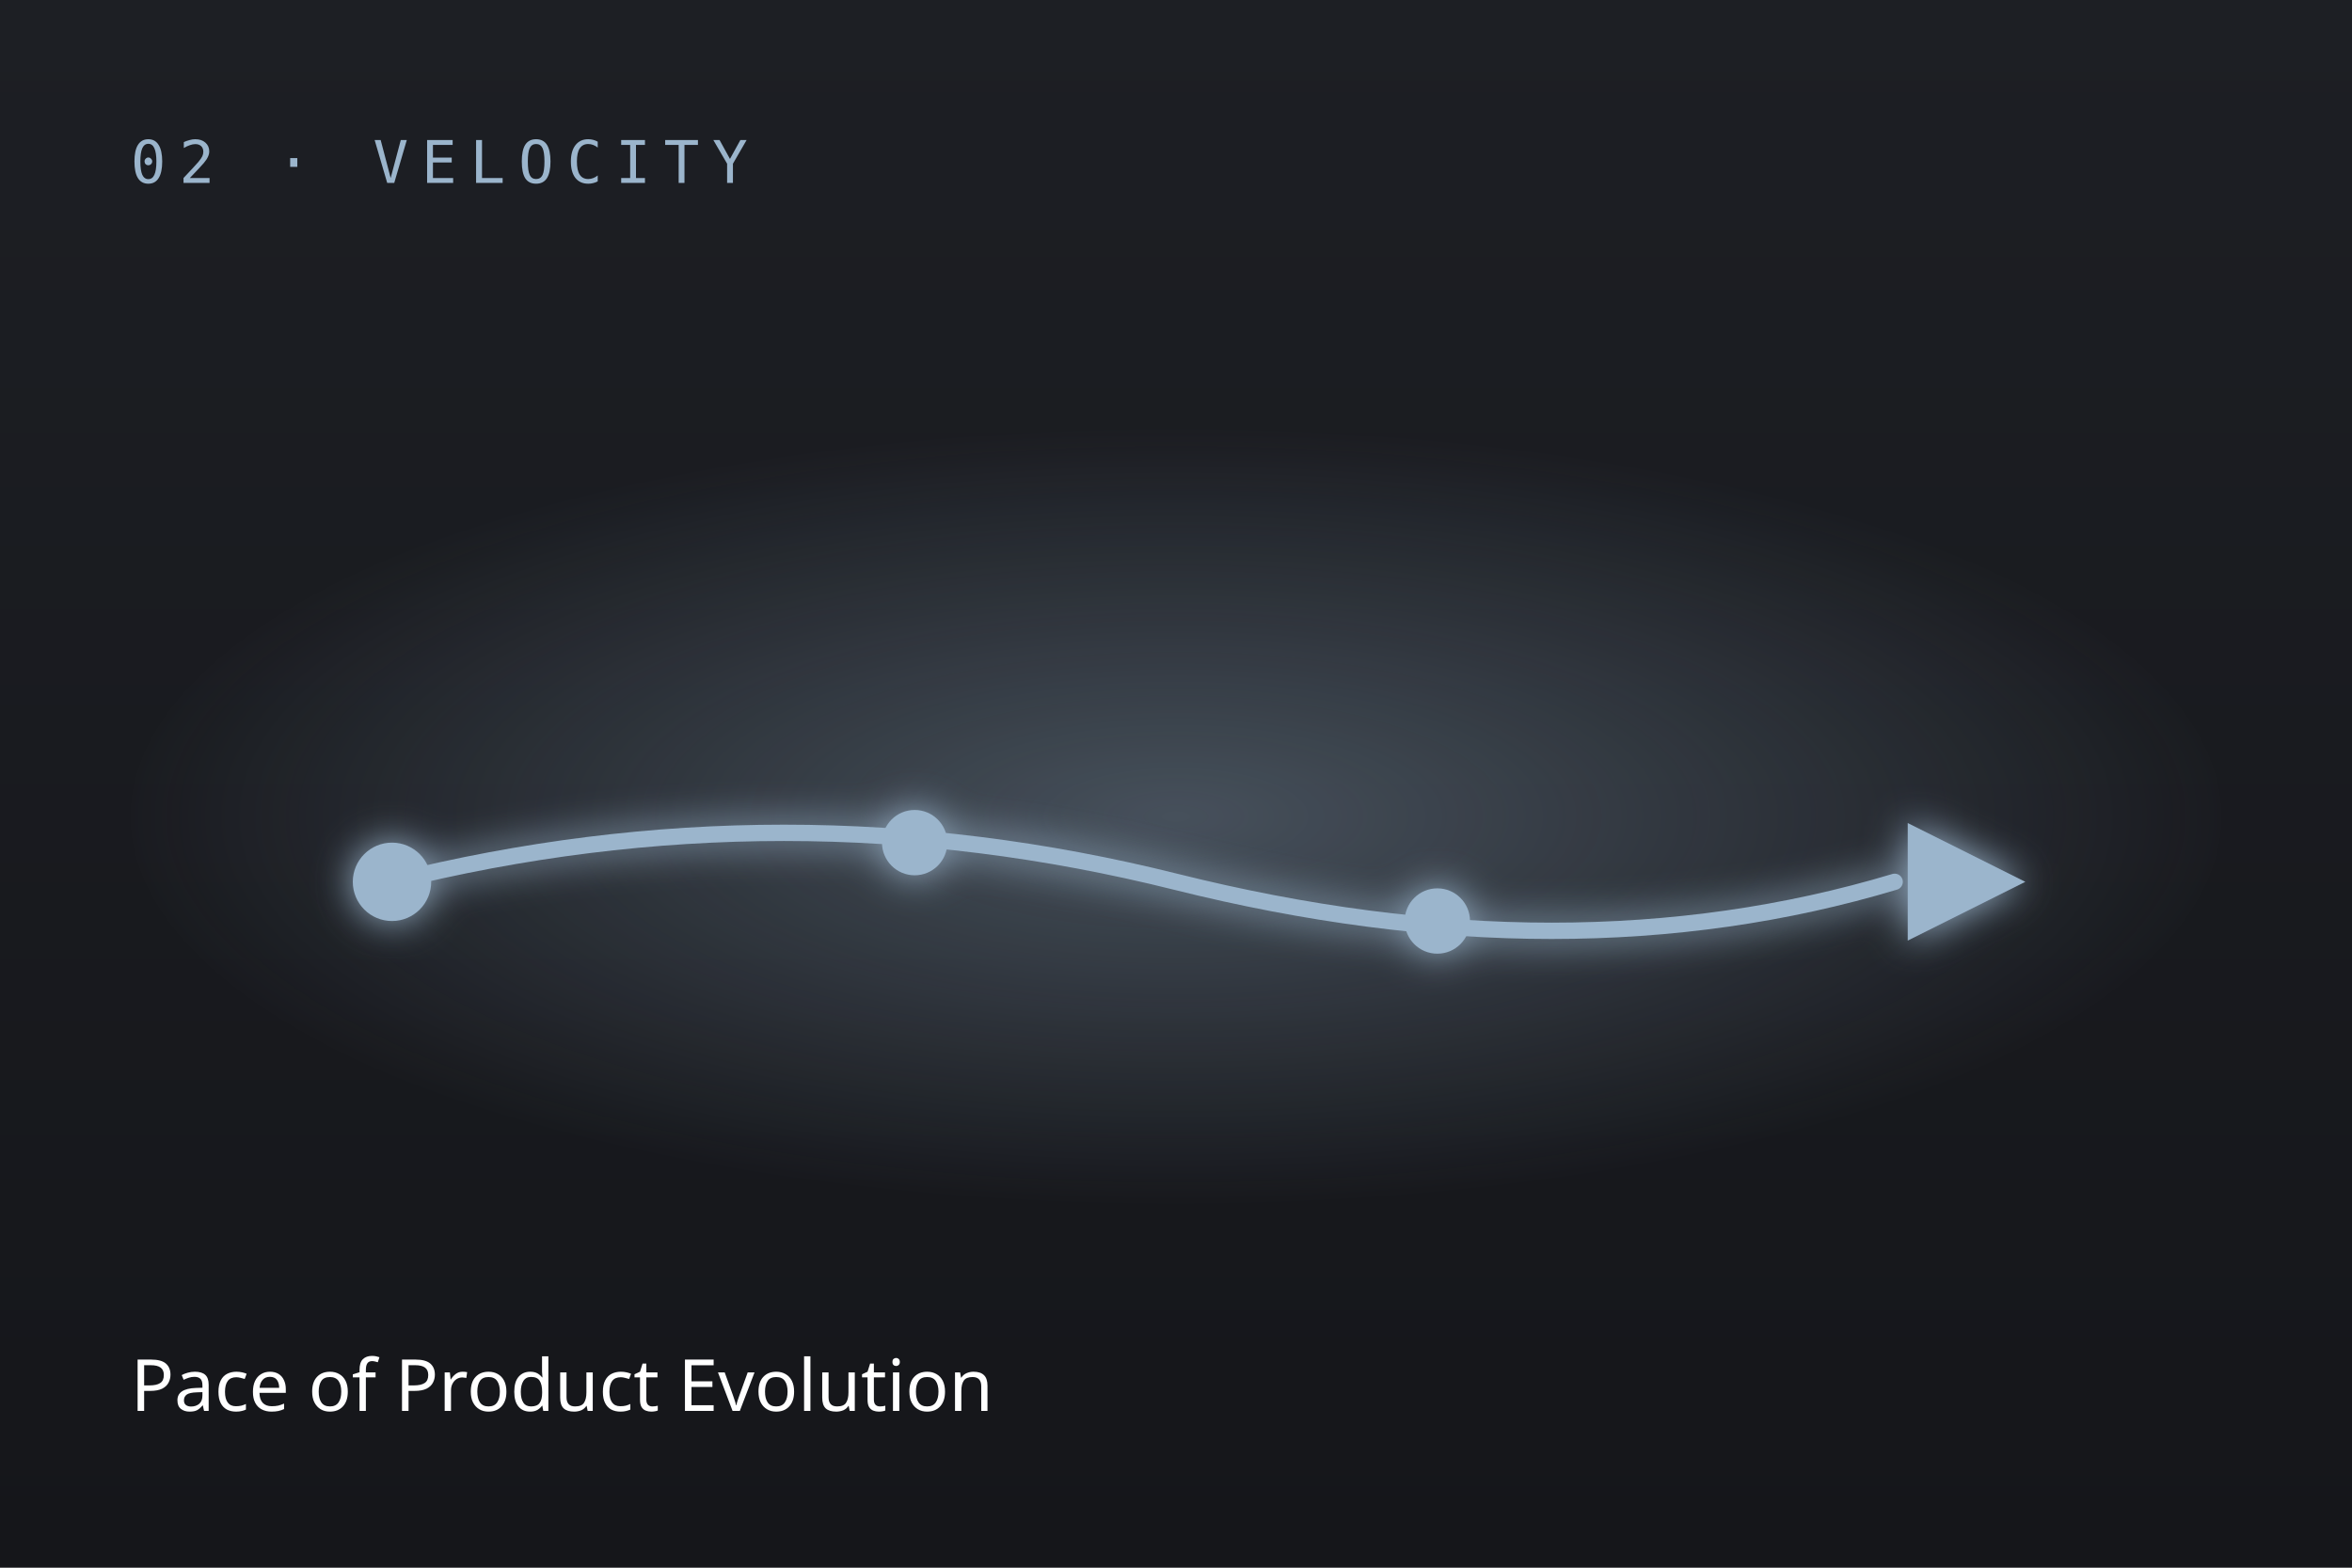
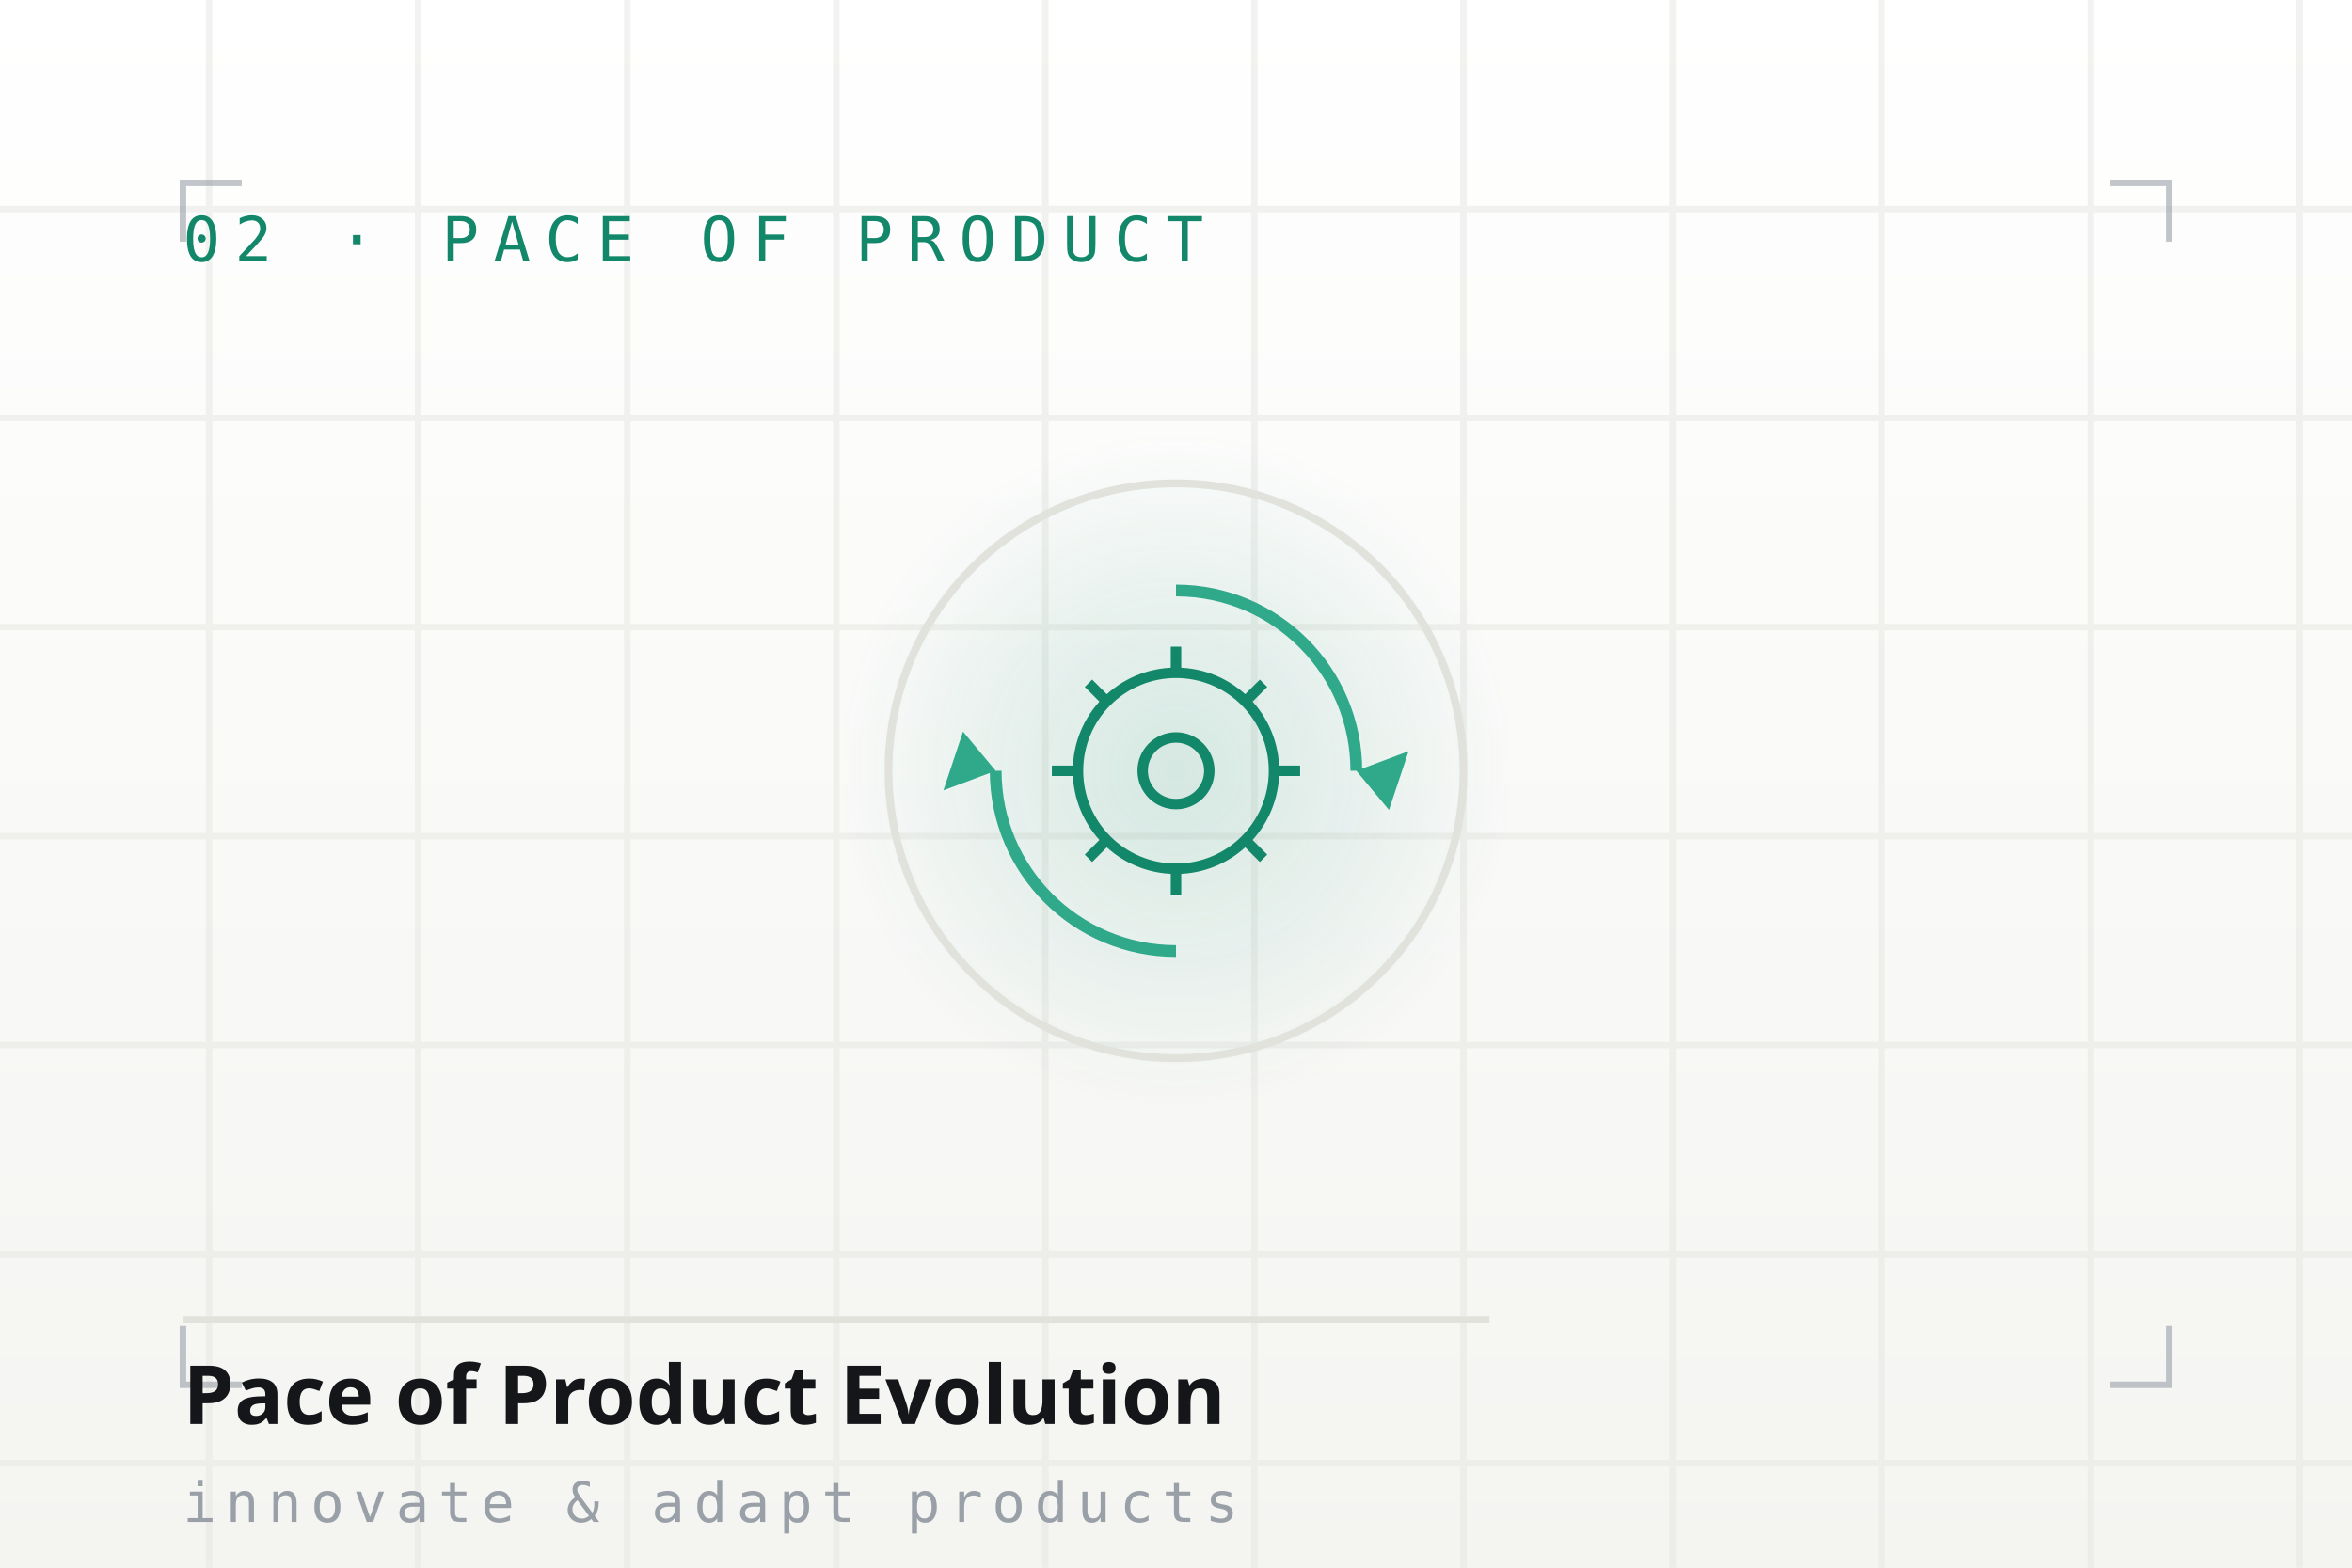
- <svg xmlns="http://www.w3.org/2000/svg" viewBox="0 0 360 240" font-family="Manrope,sans-serif">
+ <svg xmlns="http://www.w3.org/2000/svg" viewBox="0 0 360 240" font-family="'Manrope','Segoe UI',system-ui,sans-serif">
  <defs>
-     <linearGradient id="bg" x1="0%" y1="0%" x2="0%" y2="100%">
-       <stop offset="0%" stop-color="#FFFFFF" />
-       <stop offset="100%" stop-color="#F0F0EE" />
+     <linearGradient id="pg" x1="0" y1="0" x2="0" y2="1">
+       <stop offset="0" stop-color="#FFFFFF" />
+       <stop offset="1" stop-color="#F4F4F1" />
    </linearGradient>
-     <linearGradient id="bgDark" x1="0%" y1="0%" x2="0%" y2="100%">
-       <stop offset="0%" stop-color="#1d1f24" />
-       <stop offset="100%" stop-color="#15161A" />
+     <linearGradient id="acc" x1="0" y1="0" x2="1" y2="1">
+       <stop offset="0" stop-color="#2FA98A" />
+       <stop offset="1" stop-color="#12876A" />
    </linearGradient>
-     <linearGradient id="node" x1="0%" y1="0%" x2="100%" y2="100%">
-       <stop offset="0%" stop-color="#6889A8" />
-       <stop offset="100%" stop-color="#4E6E8E" />
-     </linearGradient>
-     <linearGradient id="nodeDark" x1="0%" y1="0%" x2="100%" y2="100%">
-       <stop offset="0%" stop-color="#2c2f36" />
-       <stop offset="100%" stop-color="#15161A" />
-     </linearGradient>
-     <linearGradient id="accentGrad" x1="0%" y1="0%" x2="100%" y2="0%">
-       <stop offset="0%" stop-color="#4E6E8E" />
-       <stop offset="100%" stop-color="#9BB5CC" />
-     </linearGradient>
-     <linearGradient id="step1" x1="0%" y1="0%" x2="0%" y2="100%">
-       <stop offset="0%" stop-color="#FFFFFF" />
-       <stop offset="100%" stop-color="#F0F0EE" />
-     </linearGradient>
-     <linearGradient id="step2" x1="0%" y1="0%" x2="0%" y2="100%">
-       <stop offset="0%" stop-color="#F0F0EE" />
-       <stop offset="100%" stop-color="#E2E2DD" />
-     </linearGradient>
-     <linearGradient id="step3" x1="0%" y1="0%" x2="0%" y2="100%">
-       <stop offset="0%" stop-color="#2D3036" />
-       <stop offset="100%" stop-color="#15161A" />
-     </linearGradient>
-     <radialGradient id="centerGlow" cx="50%" cy="50%" r="50%">
-       <stop offset="0%" stop-color="#4E6E8E" stop-opacity="0.22" />
-       <stop offset="100%" stop-color="#4E6E8E" stop-opacity="0" />
+     <radialGradient id="halo" cx="0.5" cy="0.5" r="0.5">
+       <stop offset="0" stop-color="#12876A" stop-opacity="0.16" />
+       <stop offset="1" stop-color="#12876A" stop-opacity="0" />
    </radialGradient>
-     <radialGradient id="softGlow" cx="50%" cy="50%" r="50%">
-       <stop offset="0%" stop-color="#9BB5CC" stop-opacity="0.35" />
-       <stop offset="100%" stop-color="#9BB5CC" stop-opacity="0" />
-     </radialGradient>
-     <filter id="dropShadow" x="-50%" y="-50%" width="200%" height="200%">
-       <feGaussianBlur in="SourceAlpha" stdDeviation="4" />
-       <feOffset dx="0" dy="6" />
+     <filter id="sh" x="-30%" y="-30%" width="160%" height="160%">
+       <feGaussianBlur in="SourceAlpha" stdDeviation="5" />
+       <feOffset dy="7" />
      <feComponentTransfer>
-         <feFuncA type="linear" slope="0.18" />
+         <feFuncA type="linear" slope="0.10" />
      </feComponentTransfer>
      <feMerge>
        <feMergeNode />
        <feMergeNode in="SourceGraphic" />
      </feMerge>
    </filter>
-     <filter id="softShadow" x="-50%" y="-50%" width="200%" height="200%">
-       <feGaussianBlur in="SourceAlpha" stdDeviation="2" />
-       <feOffset dx="0" dy="3" />
-       <feComponentTransfer>
-         <feFuncA type="linear" slope="0.15" />
-       </feComponentTransfer>
-       <feMerge>
-         <feMergeNode />
-         <feMergeNode in="SourceGraphic" />
-       </feMerge>
-     </filter>
-     <filter id="glow" x="-100%" y="-100%" width="300%" height="300%">
-       <feGaussianBlur stdDeviation="3" />
-       <feMerge>
-         <feMergeNode />
-         <feMergeNode in="SourceGraphic" />
-       </feMerge>
-     </filter>
-     <pattern id="dotgrid" x="0" y="0" width="20" height="20" patternUnits="userSpaceOnUse">
-       <circle cx="2" cy="2" r="1" fill="#E6E6E2" />
-     </pattern>
  </defs>
-   <rect width="360" height="240" fill="url(#bgDark)" />
-   <ellipse cx="180" cy="125" rx="160" ry="60" fill="url(#softGlow)" />
-   <text x="20" y="28" font-size="9" letter-spacing="2" fill="#9BB5CC" font-family="JetBrains Mono,monospace">02 · VELOCITY</text>
-   <g transform="translate(60,135)" filter="url(#glow)">
-     <path d="M 0 0 Q 60 -15 120 0 Q 180 15 230 0" fill="none" stroke="#9BB5CC" stroke-width="2.5" stroke-linecap="round" />
-     <polygon points="232,-9 250,0 232,9" fill="#9BB5CC" />
-     <circle cx="0" cy="0" r="6" fill="#9BB5CC" />
-     <circle cx="80" cy="-6" r="5" fill="#9BB5CC" />
-     <circle cx="160" cy="6" r="5" fill="#9BB5CC" />
+   <rect width="360" height="240" fill="url(#pg)" />
+   <g stroke="#E2E2DD" stroke-width="1" opacity="0.45">
+     <line x1="32" y1="0" x2="32" y2="240" />
+     <line x1="64" y1="0" x2="64" y2="240" />
+     <line x1="96" y1="0" x2="96" y2="240" />
+     <line x1="128" y1="0" x2="128" y2="240" />
+     <line x1="160" y1="0" x2="160" y2="240" />
+     <line x1="192" y1="0" x2="192" y2="240" />
+     <line x1="224" y1="0" x2="224" y2="240" />
+     <line x1="256" y1="0" x2="256" y2="240" />
+     <line x1="288" y1="0" x2="288" y2="240" />
+     <line x1="320" y1="0" x2="320" y2="240" />
+     <line x1="352" y1="0" x2="352" y2="240" />
+     <line x1="0" y1="32" x2="360" y2="32" />
+     <line x1="0" y1="64" x2="360" y2="64" />
+     <line x1="0" y1="96" x2="360" y2="96" />
+     <line x1="0" y1="128" x2="360" y2="128" />
+     <line x1="0" y1="160" x2="360" y2="160" />
+     <line x1="0" y1="192" x2="360" y2="192" />
+     <line x1="0" y1="224" x2="360" y2="224" />
  </g>
-   <text x="20" y="216" font-size="11" font-weight="500" fill="#FFFFFF">Pace of Product Evolution</text>
+   <g stroke="#9AA0A8" stroke-width="1" opacity="0.6" fill="none">
+     <path d="M28 37 V28 H37" />
+     <path d="M323 28 H332 V37" />
+     <path d="M28 203 V212 H37" />
+     <path d="M332 203 V212 H323" />
+   </g>
+   <text x="28" y="40" font-family="'JetBrains Mono','SFMono-Regular',ui-monospace,monospace" font-size="9.5" letter-spacing="2.2" fill="#12876A">02 · PACE OF PRODUCT</text>
+   <circle cx="180" cy="118" r="52" fill="url(#halo)" />
+   <circle cx="180" cy="118" r="44" fill="none" stroke="#E2E2DD" stroke-width="1.2" />
+   <g stroke="#12876A" stroke-width="1.6" fill="none">
+     <line x1="195.0" y1="118.0" x2="199.0" y2="118.0" />
+     <line x1="190.6" y1="128.6" x2="193.4" y2="131.4" />
+     <line x1="180.0" y1="133.0" x2="180.0" y2="137.0" />
+     <line x1="169.4" y1="128.6" x2="166.6" y2="131.4" />
+     <line x1="165.0" y1="118.0" x2="161.0" y2="118.0" />
+     <line x1="169.4" y1="107.4" x2="166.6" y2="104.6" />
+     <line x1="180.0" y1="103.0" x2="180.0" y2="99.0" />
+     <line x1="190.6" y1="107.4" x2="193.4" y2="104.6" />
+     <circle cx="180" cy="118" r="15.0" />
+     <circle cx="180" cy="118" r="5.1" />
+   </g>
+   <path d="M180 90.4 A 27.6 27.6 0 0 1 207.6 118" fill="none" stroke="#2FA98A" stroke-width="1.8" />
+   <path d="M207.6 118 l8 -3 l-3 9 z" fill="#2FA98A" />
+   <path d="M180 145.6 A 27.6 27.6 0 0 1 152.4 118" fill="none" stroke="#2FA98A" stroke-width="1.8" />
+   <path d="M152.4 118 l-8 3 l3 -9 z" fill="#2FA98A" />
+   <line x1="28" y1="202" x2="228" y2="202" stroke="#E2E2DD" stroke-width="1" />
+   <text x="28" y="218" font-family="'Manrope','Segoe UI',system-ui,sans-serif" font-size="12.5" font-weight="600" fill="#15161A">Pace of Product Evolution</text>
+   <text x="28" y="233" font-family="'JetBrains Mono','SFMono-Regular',ui-monospace,monospace" font-size="8.5" letter-spacing="1.4" fill="#9AA0A8">innovate &amp; adapt products</text>
</svg>
